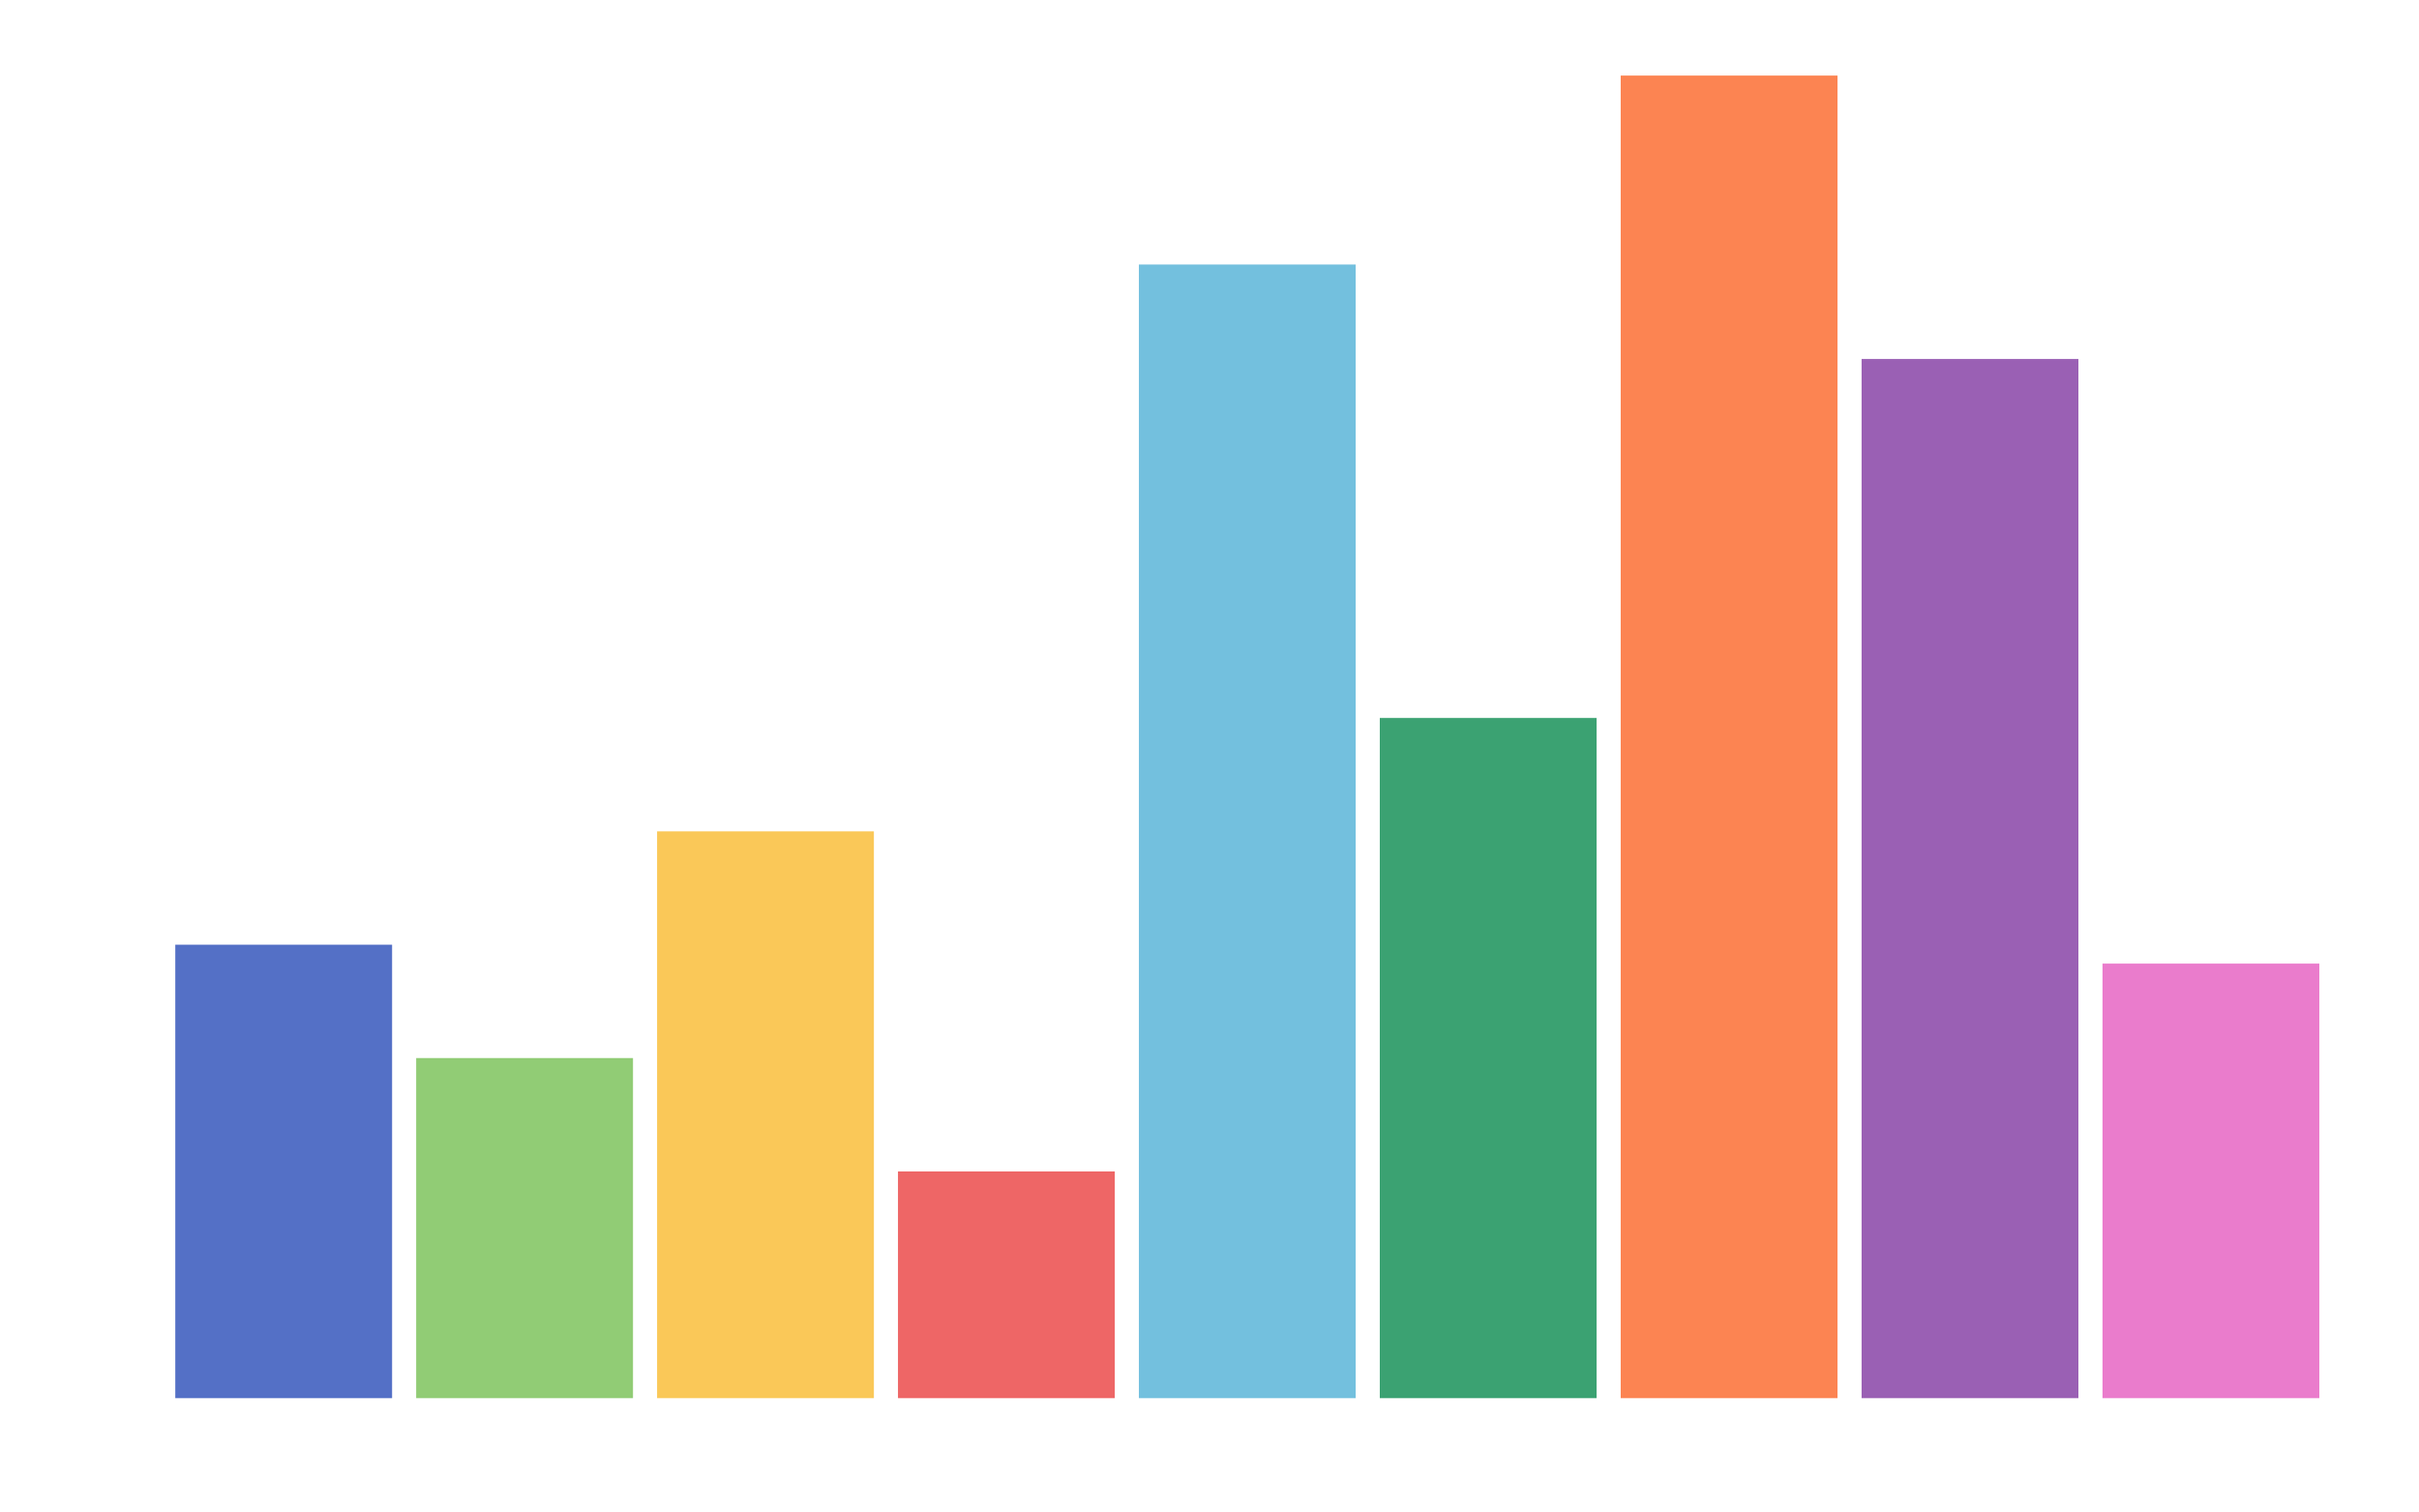
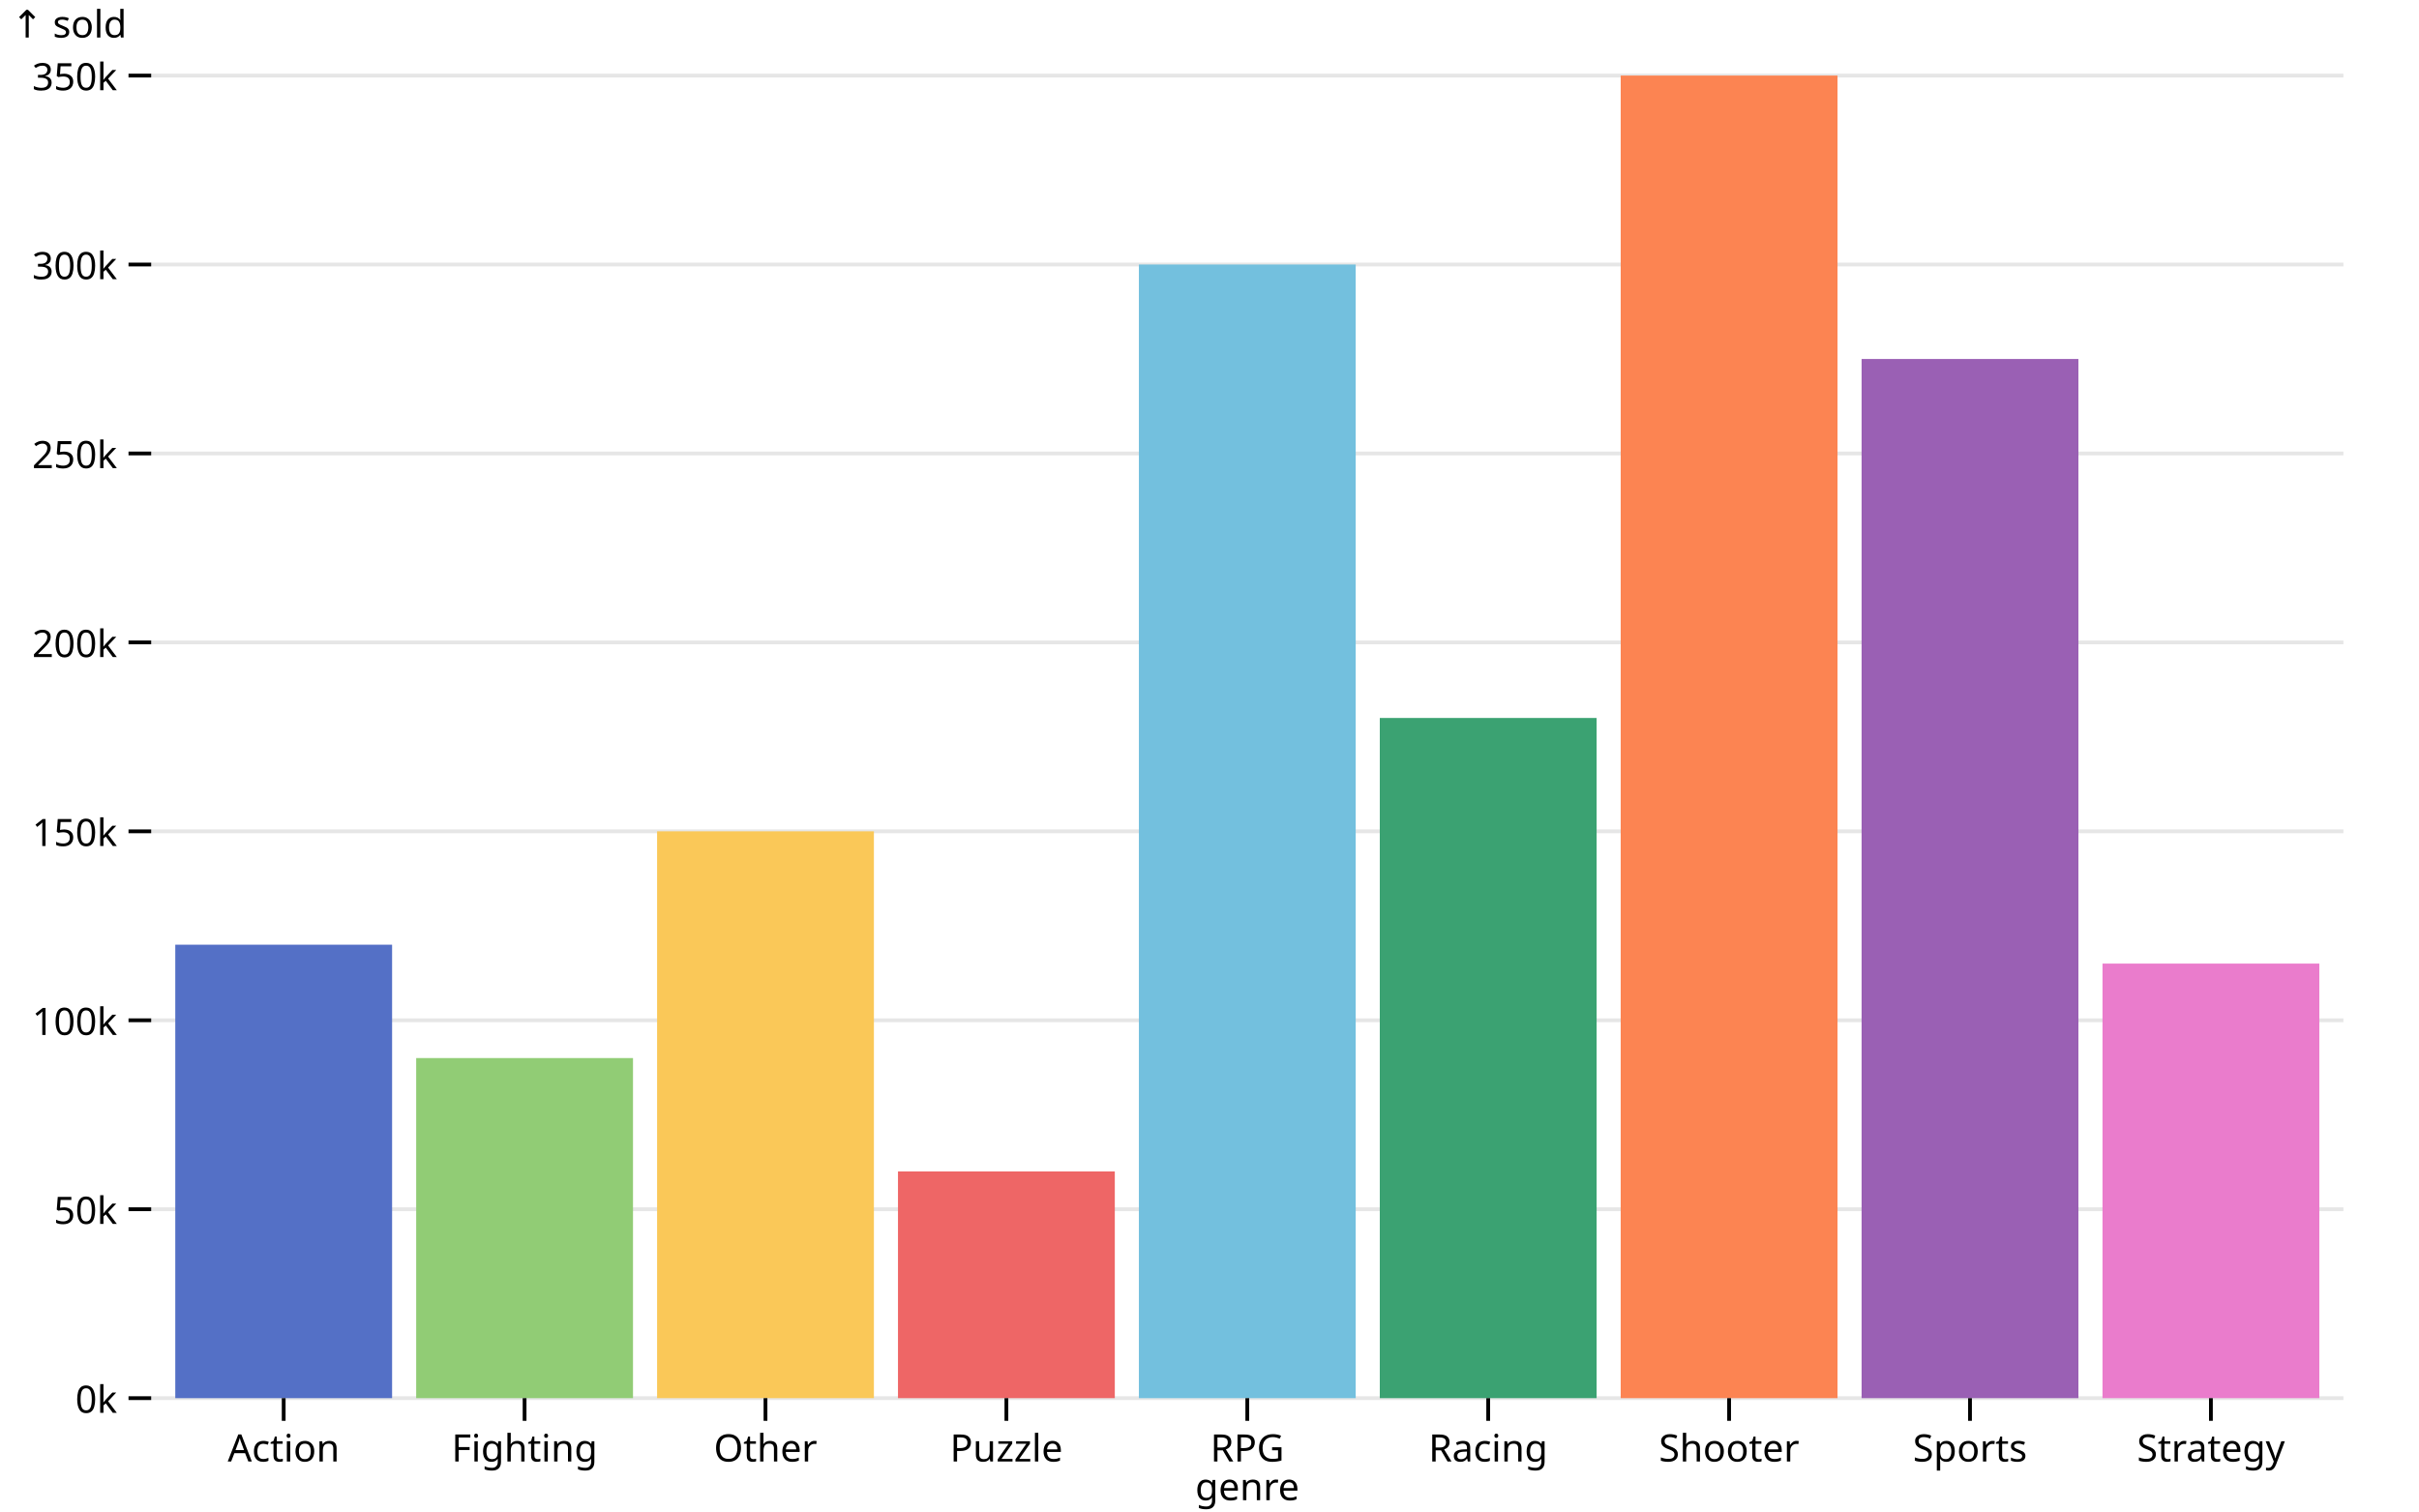
<svg xmlns="http://www.w3.org/2000/svg" width="640" height="400" viewBox="0 0 640 400">
+   <line x1="40" y1="370" x2="620" y2="370" stroke="currentColor" stroke-opacity="0.1" stroke-width="1" />
+   <line x1="40" y1="320" x2="620" y2="320" stroke="currentColor" stroke-opacity="0.1" stroke-width="1" />
+   <line x1="40" y1="270" x2="620" y2="270" stroke="currentColor" stroke-opacity="0.1" stroke-width="1" />
+   <line x1="40" y1="220" x2="620" y2="220" stroke="currentColor" stroke-opacity="0.1" stroke-width="1" />
+   <line x1="40" y1="170" x2="620" y2="170" stroke="currentColor" stroke-opacity="0.1" stroke-width="1" />
+   <line x1="40" y1="120" x2="620" y2="120" stroke="currentColor" stroke-opacity="0.1" stroke-width="1" />
+   <line x1="40" y1="70" x2="620" y2="70" stroke="currentColor" stroke-opacity="0.1" stroke-width="1" />
+   <line x1="40" y1="20" x2="620" y2="20" stroke="currentColor" stroke-opacity="0.1" stroke-width="1" />
+   <line x1="40" y1="370" x2="34" y2="370" stroke="currentColor" stroke-width="1" />
+   <line x1="40" y1="320" x2="34" y2="320" stroke="currentColor" stroke-width="1" />
+   <line x1="40" y1="270" x2="34" y2="270" stroke="currentColor" stroke-width="1" />
+   <line x1="40" y1="220" x2="34" y2="220" stroke="currentColor" stroke-width="1" />
+   <line x1="40" y1="170" x2="34" y2="170" stroke="currentColor" stroke-width="1" />
+   <line x1="40" y1="120" x2="34" y2="120" stroke="currentColor" stroke-width="1" />
+   <line x1="40" y1="70" x2="34" y2="70" stroke="currentColor" stroke-width="1" />
+   <line x1="40" y1="20" x2="34" y2="20" stroke="currentColor" stroke-width="1" />
+   <text x="31" y="370" font-family="system-ui, sans-serif" font-size="10" text-anchor="end" dominant-baseline="central" fill="currentColor">0k</text>
+   <text x="31" y="320" font-family="system-ui, sans-serif" font-size="10" text-anchor="end" dominant-baseline="central" fill="currentColor">50k</text>
+   <text x="31" y="270" font-family="system-ui, sans-serif" font-size="10" text-anchor="end" dominant-baseline="central" fill="currentColor">100k</text>
+   <text x="31" y="220" font-family="system-ui, sans-serif" font-size="10" text-anchor="end" dominant-baseline="central" fill="currentColor">150k</text>
+   <text x="31" y="170" font-family="system-ui, sans-serif" font-size="10" text-anchor="end" dominant-baseline="central" fill="currentColor">200k</text>
+   <text x="31" y="120" font-family="system-ui, sans-serif" font-size="10" text-anchor="end" dominant-baseline="central" fill="currentColor">250k</text>
+   <text x="31" y="70" font-family="system-ui, sans-serif" font-size="10" text-anchor="end" dominant-baseline="central" fill="currentColor">300k</text>
+   <text x="31" y="20" font-family="system-ui, sans-serif" font-size="10" text-anchor="end" dominant-baseline="central" fill="currentColor">350k</text>
+   <text x="3" y="3" font-family="system-ui, sans-serif" font-size="10" text-anchor="start" dominant-baseline="text-before-edge" fill="currentColor">↑ sold</text>
  <rect x="492.527" y="95" width="57.363" height="275" fill="#9a60b4" />
  <rect x="556.264" y="255" width="57.363" height="115" fill="#ea7ccc" />
  <rect x="46.374" y="250" width="57.363" height="120" fill="#5470c6" />
  <rect x="428.791" y="20" width="57.363" height="350" fill="#fc8452" />
  <rect x="173.846" y="220" width="57.363" height="150" fill="#fac858" />
  <rect x="365.055" y="190" width="57.363" height="180" fill="#3ba272" />
  <rect x="237.582" y="310" width="57.363" height="60" fill="#ee6666" />
  <rect x="301.319" y="70" width="57.363" height="300" fill="#73c0de" />
  <rect x="110.11" y="280" width="57.363" height="90" fill="#91cc75" />
+   <line x1="75.055" y1="370" x2="75.055" y2="376" stroke="currentColor" stroke-width="1" />
+   <line x1="138.791" y1="370" x2="138.791" y2="376" stroke="currentColor" stroke-width="1" />
+   <line x1="202.527" y1="370" x2="202.527" y2="376" stroke="currentColor" stroke-width="1" />
+   <line x1="266.264" y1="370" x2="266.264" y2="376" stroke="currentColor" stroke-width="1" />
+   <line x1="330" y1="370" x2="330" y2="376" stroke="currentColor" stroke-width="1" />
+   <line x1="393.736" y1="370" x2="393.736" y2="376" stroke="currentColor" stroke-width="1" />
+   <line x1="457.473" y1="370" x2="457.473" y2="376" stroke="currentColor" stroke-width="1" />
+   <line x1="521.209" y1="370" x2="521.209" y2="376" stroke="currentColor" stroke-width="1" />
+   <line x1="584.945" y1="370" x2="584.945" y2="376" stroke="currentColor" stroke-width="1" />
+   <text x="75.055" y="379" font-family="system-ui, sans-serif" font-size="10" text-anchor="middle" dominant-baseline="text-before-edge" fill="currentColor">Action</text>
+   <text x="138.791" y="379" font-family="system-ui, sans-serif" font-size="10" text-anchor="middle" dominant-baseline="text-before-edge" fill="currentColor">Fighting</text>
+   <text x="202.527" y="379" font-family="system-ui, sans-serif" font-size="10" text-anchor="middle" dominant-baseline="text-before-edge" fill="currentColor">Other</text>
+   <text x="266.264" y="379" font-family="system-ui, sans-serif" font-size="10" text-anchor="middle" dominant-baseline="text-before-edge" fill="currentColor">Puzzle</text>
+   <text x="330" y="379" font-family="system-ui, sans-serif" font-size="10" text-anchor="middle" dominant-baseline="text-before-edge" fill="currentColor">RPG</text>
+   <text x="393.736" y="379" font-family="system-ui, sans-serif" font-size="10" text-anchor="middle" dominant-baseline="text-before-edge" fill="currentColor">Racing</text>
+   <text x="457.473" y="379" font-family="system-ui, sans-serif" font-size="10" text-anchor="middle" dominant-baseline="text-before-edge" fill="currentColor">Shooter</text>
+   <text x="521.209" y="379" font-family="system-ui, sans-serif" font-size="10" text-anchor="middle" dominant-baseline="text-before-edge" fill="currentColor">Sports</text>
+   <text x="584.945" y="379" font-family="system-ui, sans-serif" font-size="10" text-anchor="middle" dominant-baseline="text-before-edge" fill="currentColor">Strategy</text>
+   <text x="330" y="397" font-family="system-ui, sans-serif" font-size="10" text-anchor="middle" fill="currentColor">genre</text>
</svg>
